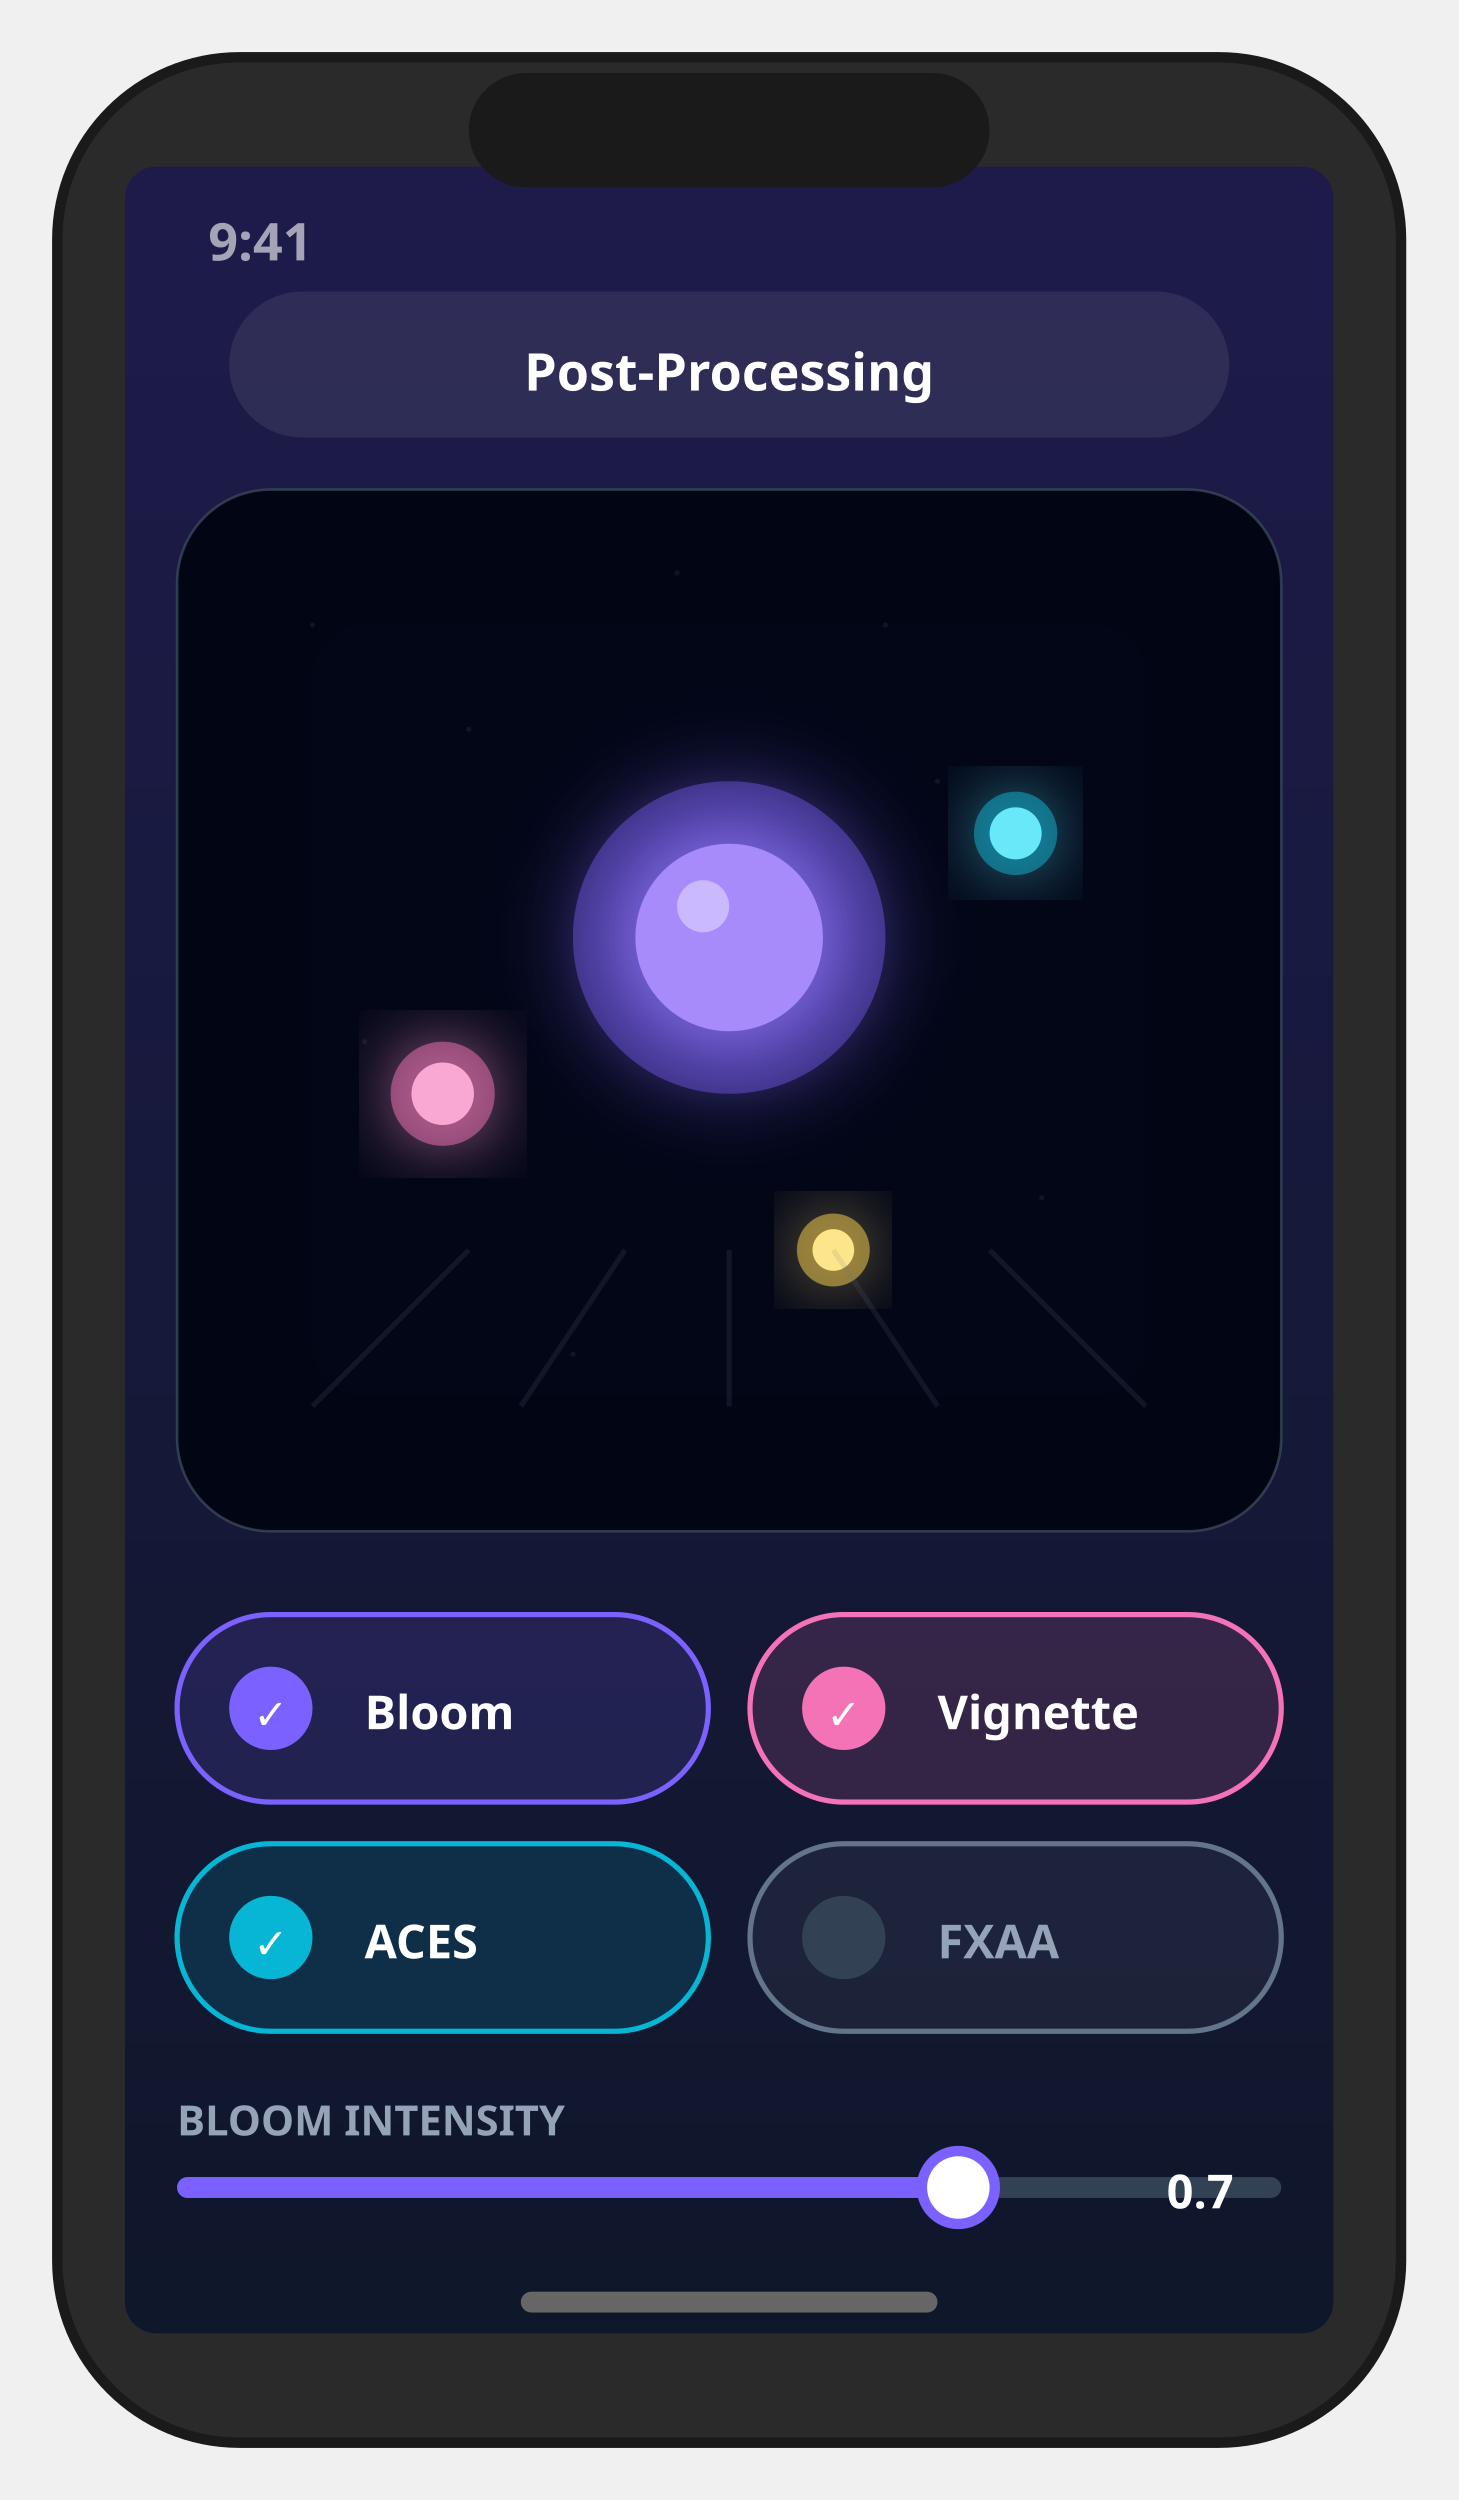
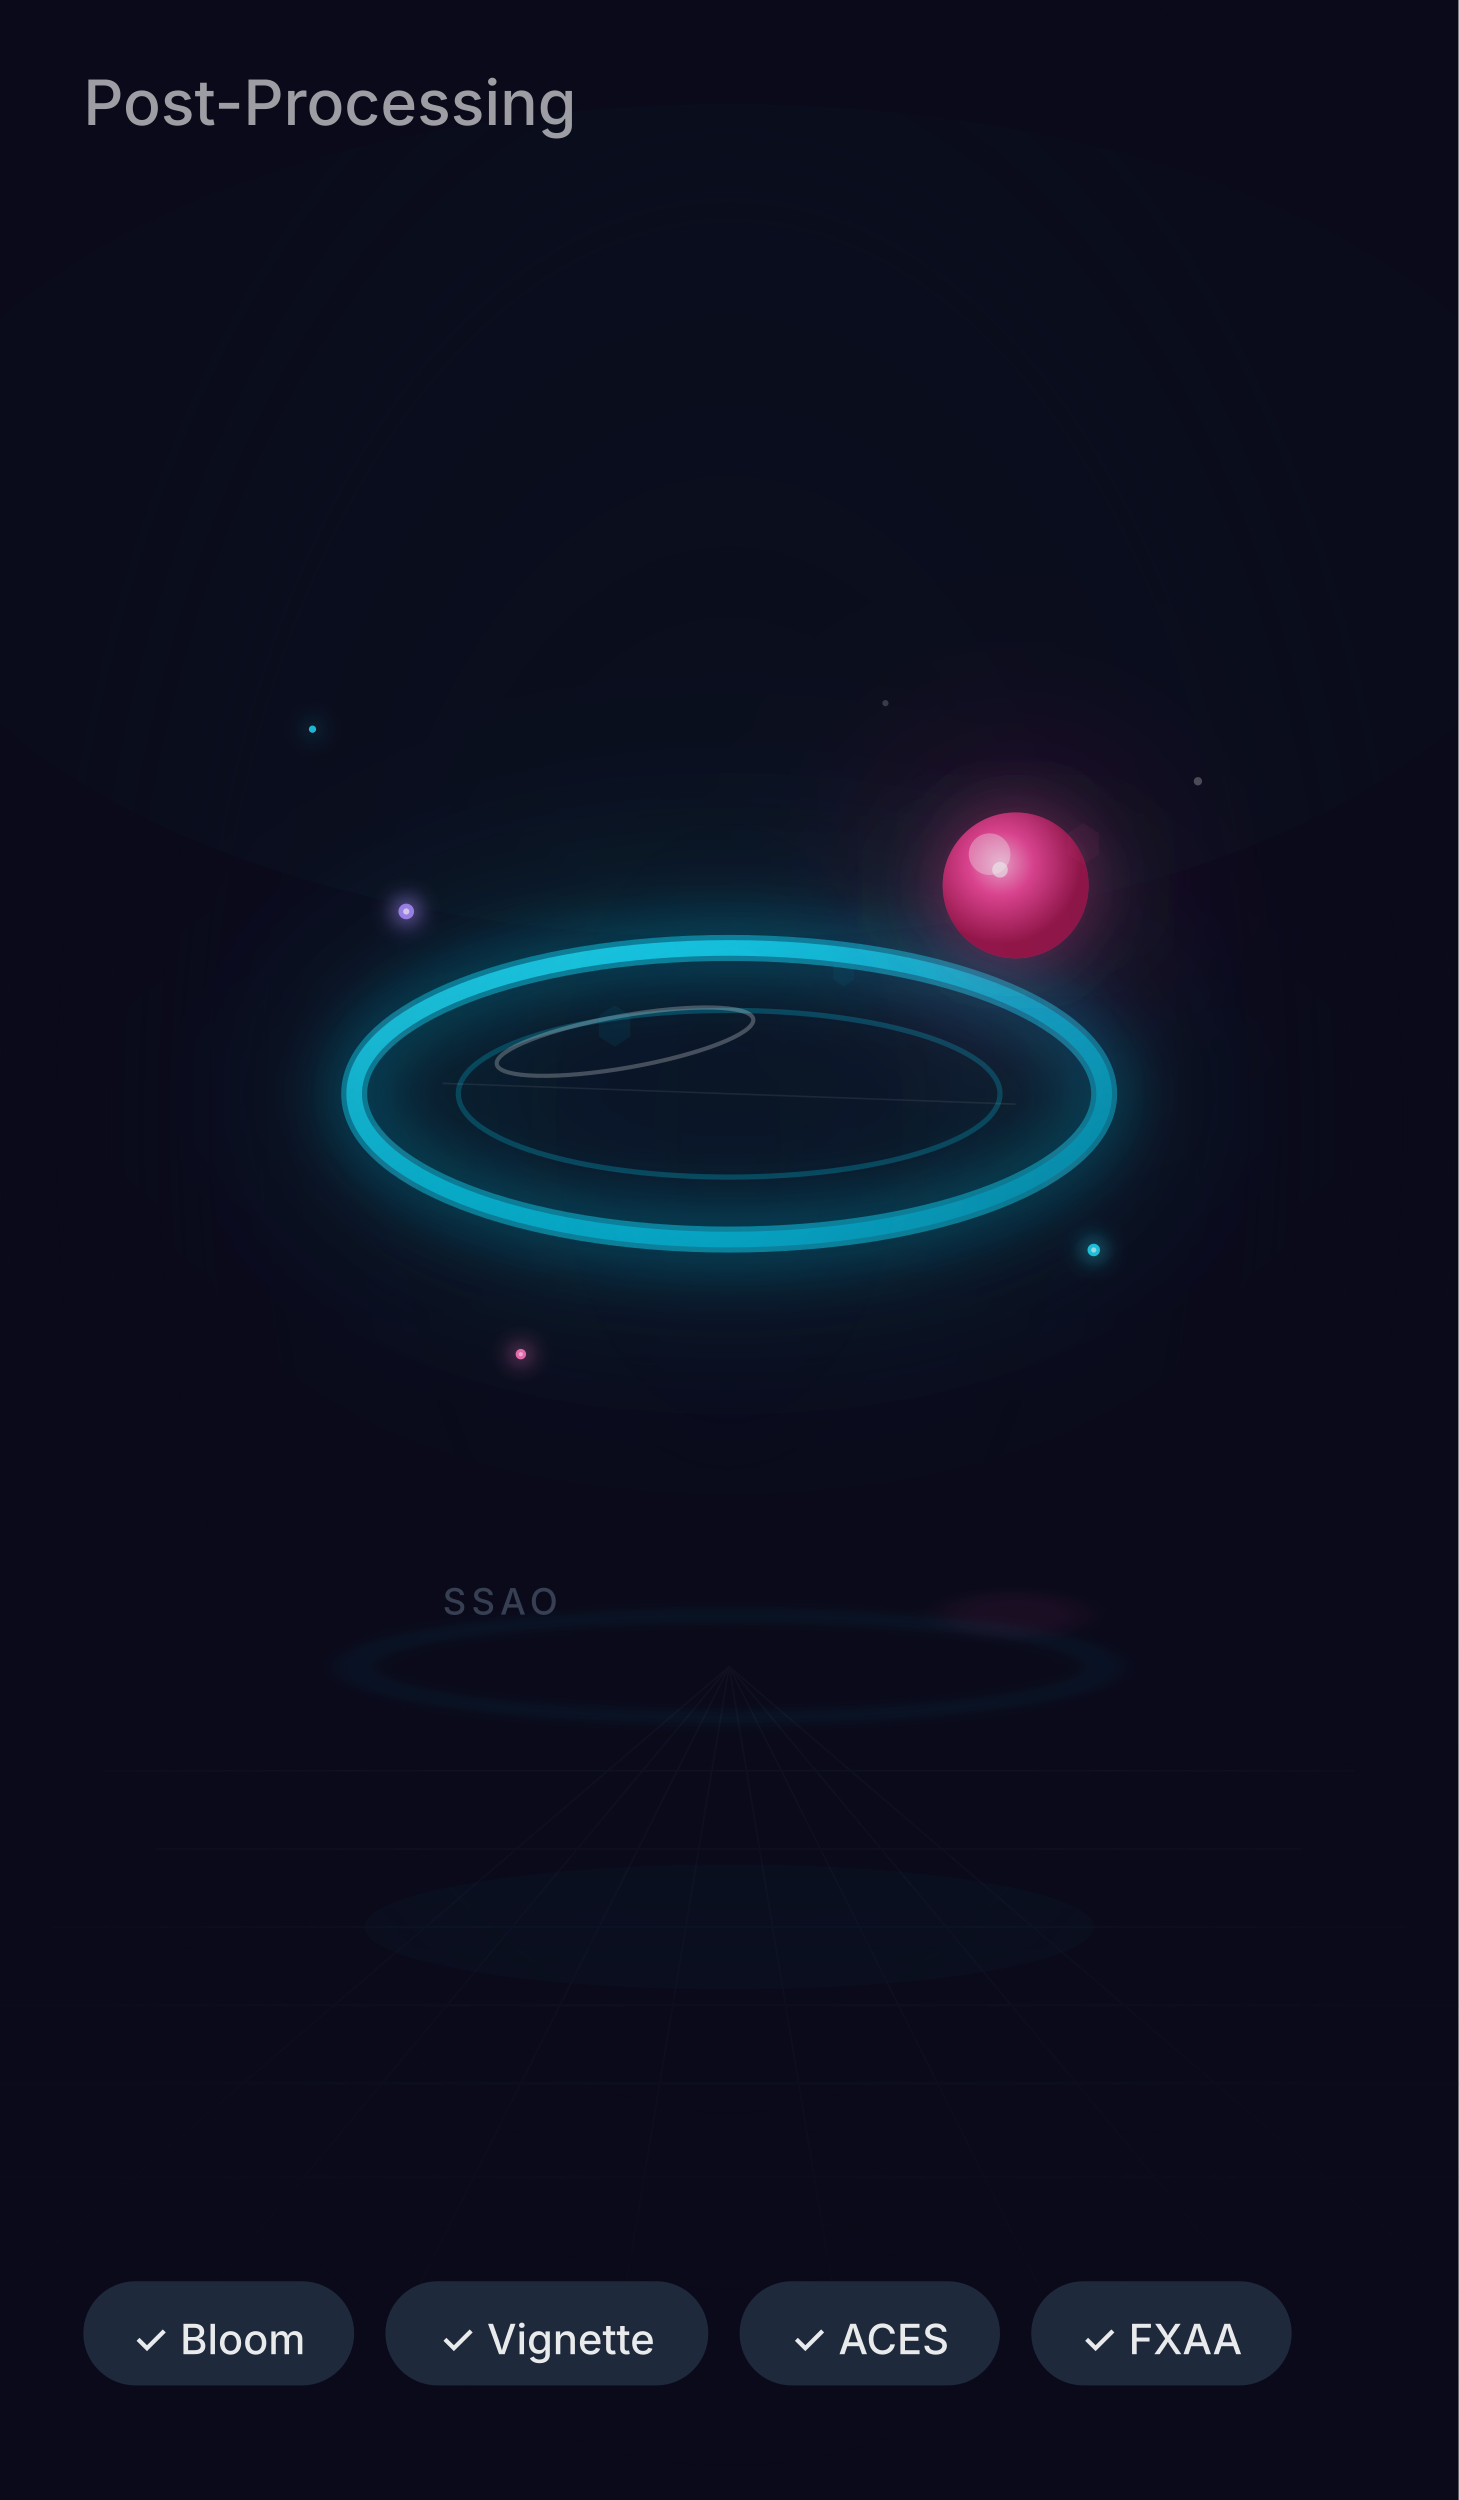
<svg xmlns="http://www.w3.org/2000/svg" viewBox="0 0 280 480" fill="none">
  <defs>
-     <linearGradient id="pp-bg" x1="0" y1="0" x2="0" y2="1">
-       <stop offset="0%" stop-color="#1E1B4B" />
-       <stop offset="100%" stop-color="#0F172A" />
+     <filter id="bloom-inner" x="-50%" y="-50%" width="200%" height="200%">
+       <feGaussianBlur stdDeviation="6" result="blur" />
+       <feComposite in="blur" in2="SourceGraphic" operator="over" />
+     </filter>
+     <filter id="bloom-outer" x="-80%" y="-80%" width="260%" height="260%">
+       <feGaussianBlur stdDeviation="15" />
+     </filter>
+     <filter id="bloom-mega" x="-100%" y="-100%" width="300%" height="300%">
+       <feGaussianBlur stdDeviation="25" />
+     </filter>
+     <filter id="bloom-small" x="-100%" y="-100%" width="300%" height="300%">
+       <feGaussianBlur stdDeviation="4" />
+     </filter>
+     <filter id="bloom-particle" x="-200%" y="-200%" width="500%" height="500%">
+       <feGaussianBlur stdDeviation="2" />
+     </filter>
+     <filter id="reflection-blur" x="-20%" y="-20%" width="140%" height="140%">
+       <feGaussianBlur stdDeviation="3" />
+     </filter>
+     <radialGradient id="vignette" cx="50%" cy="45%" r="55%">
+       <stop offset="0%" stop-color="#0A0A1A" stop-opacity="0" />
+       <stop offset="65%" stop-color="#0A0A1A" stop-opacity="0.15" />
+       <stop offset="100%" stop-color="#0A0A1A" stop-opacity="0.7" />
+     </radialGradient>
+     <radialGradient id="sphere-magenta" cx="40%" cy="35%" r="55%">
+       <stop offset="0%" stop-color="#F9A8D4" />
+       <stop offset="40%" stop-color="#EC4899" />
+       <stop offset="100%" stop-color="#9D174D" />
+     </radialGradient>
+     <linearGradient id="floor-fade" x1="0" y1="0" x2="0" y2="1">
+       <stop offset="0%" stop-color="#0A0A1A" stop-opacity="0" />
+       <stop offset="100%" stop-color="#0A0A1A" stop-opacity="0.85" />
    </linearGradient>
-     <filter id="pp-bloom" x="-30%" y="-30%" width="160%" height="160%">
-       <feGaussianBlur stdDeviation="8" result="blur" />
-       <feMerge>
-         <feMergeNode in="blur" />
-         <feMergeNode in="SourceGraphic" />
-       </feMerge>
-     </filter>
-     <filter id="pp-vignette">
-       <feFlood flood-color="black" flood-opacity="0.4" />
-       <feComposite in2="SourceGraphic" operator="in" />
-       <feGaussianBlur stdDeviation="30" />
-       <feComposite in2="SourceGraphic" operator="over" />
-     </filter>
+     <linearGradient id="torus-grad" x1="0" y1="0" x2="1" y2="1">
+       <stop offset="0%" stop-color="#22D3EE" />
+       <stop offset="50%" stop-color="#06B6D4" />
+       <stop offset="100%" stop-color="#0891B2" />
+     </linearGradient>
+     <clipPath id="scene-clip">
+       <rect x="0" y="0" width="280" height="480" rx="0" />
+     </clipPath>
  </defs>
-   <rect x="10" y="10" width="260" height="460" rx="36" fill="#1A1A1A" />
-   <rect x="12" y="12" width="256" height="456" rx="34" fill="#2A2A2A" />
-   <rect x="24" y="32" width="232" height="416" rx="6" fill="url(#pp-bg)" />
-   <rect x="90" y="14" width="100" height="22" rx="11" fill="#1A1A1A" />
-   <text x="40" y="50" font-family="system-ui" font-size="10" fill="white" font-weight="600" opacity="0.6">9:41</text>
-   <rect x="44" y="56" width="192" height="28" rx="14" fill="rgba(255,255,255,0.08)" />
-   <text x="140" y="75" font-family="system-ui" font-size="10" fill="white" text-anchor="middle" font-weight="700">Post-Processing</text>
-   <rect x="34" y="94" width="212" height="200" rx="18" fill="#020617" stroke="#334155" stroke-width="0.5" />
-   <rect x="34" y="94" width="212" height="200" rx="18" fill="black" opacity="0.15" />
-   <rect x="60" y="120" width="160" height="148" rx="10" fill="#020617" />
-   <g filter="url(#pp-bloom)">
-     <circle cx="140" cy="180" r="30" fill="#7B61FF" opacity="0.4" />
-     <circle cx="140" cy="180" r="18" fill="#A78BFA" />
+   <rect width="280" height="480" fill="#0A0A1A" />
+   <ellipse cx="140" cy="100" rx="160" ry="80" fill="#06B6D4" opacity="0.02" />
+   <g opacity="0.25">
+     <line x1="20" y1="340" x2="260" y2="340" stroke="#1E293B" stroke-width="0.3" />
+     <line x1="30" y1="355" x2="250" y2="355" stroke="#1E293B" stroke-width="0.35" />
+     <line x1="10" y1="370" x2="270" y2="370" stroke="#1E293B" stroke-width="0.4" />
+     <line x1="0" y1="385" x2="280" y2="385" stroke="#1E293B" stroke-width="0.45" />
+     <line x1="0" y1="400" x2="280" y2="400" stroke="#1E293B" stroke-width="0.5" />
+     <line x1="0" y1="418" x2="280" y2="418" stroke="#1E293B" stroke-width="0.5" />
+     <line x1="140" y1="320" x2="0" y2="440" stroke="#1E293B" stroke-width="0.3" />
+     <line x1="140" y1="320" x2="40" y2="440" stroke="#1E293B" stroke-width="0.3" />
+     <line x1="140" y1="320" x2="80" y2="440" stroke="#1E293B" stroke-width="0.3" />
+     <line x1="140" y1="320" x2="120" y2="440" stroke="#1E293B" stroke-width="0.3" />
+     <line x1="140" y1="320" x2="160" y2="440" stroke="#1E293B" stroke-width="0.3" />
+     <line x1="140" y1="320" x2="200" y2="440" stroke="#1E293B" stroke-width="0.3" />
+     <line x1="140" y1="320" x2="240" y2="440" stroke="#1E293B" stroke-width="0.3" />
+     <line x1="140" y1="320" x2="280" y2="440" stroke="#1E293B" stroke-width="0.3" />
  </g>
-   <circle cx="135" cy="174" r="5" fill="white" opacity="0.4" />
-   <g filter="url(#pp-bloom)">
-     <circle cx="85" cy="210" r="10" fill="#F472B6" opacity="0.5" />
-     <circle cx="85" cy="210" r="6" fill="#F9A8D4" />
+   <ellipse cx="140" cy="370" rx="70" ry="12" fill="#06B6D4" opacity="0.04" />
+   <g filter="url(#bloom-mega)">
+     <ellipse cx="140" cy="210" rx="72" ry="28" fill="none" stroke="#06B6D4" stroke-width="18" opacity="0.12" />
  </g>
-   <g filter="url(#pp-bloom)">
-     <circle cx="195" cy="160" r="8" fill="#06B6D4" opacity="0.5" />
-     <circle cx="195" cy="160" r="5" fill="#67E8F9" />
+   <g filter="url(#bloom-outer)">
+     <ellipse cx="140" cy="210" rx="72" ry="28" fill="none" stroke="#06B6D4" stroke-width="10" opacity="0.25" />
  </g>
-   <g filter="url(#pp-bloom)">
-     <circle cx="160" cy="240" r="7" fill="#FCD34D" opacity="0.5" />
-     <circle cx="160" cy="240" r="4" fill="#FDE68A" />
+   <g filter="url(#bloom-inner)">
+     <ellipse cx="140" cy="210" rx="72" ry="28" fill="none" stroke="#06B6D4" stroke-width="5" opacity="0.6" />
  </g>
-   <g opacity="0.15">
-     <line x1="60" y1="270" x2="90" y2="240" stroke="#64748B" />
-     <line x1="100" y1="270" x2="120" y2="240" stroke="#64748B" />
-     <line x1="140" y1="270" x2="140" y2="240" stroke="#64748B" />
-     <line x1="180" y1="270" x2="160" y2="240" stroke="#64748B" />
-     <line x1="220" y1="270" x2="190" y2="240" stroke="#64748B" />
+   <ellipse cx="140" cy="210" rx="72" ry="28" fill="none" stroke="url(#torus-grad)" stroke-width="3" />
+   <ellipse cx="140" cy="210" rx="52" ry="16" fill="none" stroke="#06B6D4" stroke-width="1" opacity="0.3" />
+   <ellipse cx="120" cy="200" rx="25" ry="5" fill="none" stroke="white" stroke-width="0.8" opacity="0.25" transform="rotate(-10, 120, 200)" />
+   <g filter="url(#bloom-mega)">
+     <circle cx="195" cy="170" r="22" fill="#EC4899" opacity="0.1" />
  </g>
-   <g opacity="0.06">
-     <circle cx="60" cy="120" r="0.5" fill="white" />
-     <circle cx="90" cy="140" r="0.5" fill="white" />
-     <circle cx="130" cy="110" r="0.5" fill="white" />
-     <circle cx="180" cy="150" r="0.5" fill="white" />
-     <circle cx="70" cy="200" r="0.5" fill="white" />
-     <circle cx="200" cy="230" r="0.5" fill="white" />
-     <circle cx="110" cy="260" r="0.5" fill="white" />
-     <circle cx="170" cy="120" r="0.5" fill="white" />
+   <g filter="url(#bloom-outer)">
+     <circle cx="195" cy="170" r="18" fill="#EC4899" opacity="0.2" />
  </g>
-   <g transform="translate(34, 310)">
-     <rect x="0" y="0" width="102" height="36" rx="18" fill="rgba(123,97,255,0.15)" stroke="#7B61FF" stroke-width="1" />
-     <circle cx="18" cy="18" r="8" fill="#7B61FF" />
-     <text x="18" y="22" font-family="system-ui" font-size="8" fill="white" text-anchor="middle" font-weight="700">✓</text>
-     <text x="36" y="22" font-family="system-ui" font-size="9" fill="white" font-weight="600">Bloom</text>
-     <rect x="110" y="0" width="102" height="36" rx="18" fill="rgba(244,114,182,0.15)" stroke="#F472B6" stroke-width="1" />
-     <circle cx="128" cy="18" r="8" fill="#F472B6" />
-     <text x="128" y="22" font-family="system-ui" font-size="8" fill="white" text-anchor="middle" font-weight="700">✓</text>
-     <text x="146" y="22" font-family="system-ui" font-size="9" fill="white" font-weight="600">Vignette</text>
+   <g filter="url(#bloom-inner)">
+     <circle cx="195" cy="170" r="14" fill="#EC4899" opacity="0.4" />
  </g>
-   <g transform="translate(34, 354)">
-     <rect x="0" y="0" width="102" height="36" rx="18" fill="rgba(6,182,212,0.15)" stroke="#06B6D4" stroke-width="1" />
-     <circle cx="18" cy="18" r="8" fill="#06B6D4" />
-     <text x="18" y="22" font-family="system-ui" font-size="8" fill="white" text-anchor="middle" font-weight="700">✓</text>
-     <text x="36" y="22" font-family="system-ui" font-size="9" fill="white" font-weight="600">ACES</text>
-     <rect x="110" y="0" width="102" height="36" rx="18" fill="rgba(255,255,255,0.05)" stroke="#64748B" stroke-width="1" />
-     <circle cx="128" cy="18" r="8" fill="#334155" />
-     <text x="146" y="22" font-family="system-ui" font-size="9" fill="#94A3B8" font-weight="600">FXAA</text>
+   <circle cx="195" cy="170" r="14" fill="url(#sphere-magenta)" />
+   <circle cx="190" cy="164" r="4" fill="white" opacity="0.35" />
+   <circle cx="192" cy="167" r="1.5" fill="white" opacity="0.6" />
+   <g filter="url(#bloom-particle)">
+     <circle cx="78" cy="175" r="2.5" fill="#A78BFA" opacity="0.8" />
  </g>
-   <g transform="translate(34, 400)">
-     <text x="0" y="10" font-family="system-ui" font-size="8" fill="#94A3B8" font-weight="600">BLOOM INTENSITY</text>
-     <rect x="0" y="18" width="212" height="4" rx="2" fill="#334155" />
-     <rect x="0" y="18" width="150" height="4" rx="2" fill="#7B61FF" />
-     <circle cx="150" cy="20" r="7" fill="white" stroke="#7B61FF" stroke-width="2" />
-     <text x="190" y="24" font-family="system-ui" font-size="9" fill="white" font-weight="600">0.7</text>
+   <circle cx="78" cy="175" r="1.5" fill="#A78BFA" />
+   <circle cx="78" cy="175" r="0.6" fill="white" opacity="0.7" />
+   <g filter="url(#bloom-particle)">
+     <circle cx="210" cy="240" r="2" fill="#22D3EE" opacity="0.7" />
  </g>
-   <rect x="100" y="440" width="80" height="4" rx="2" fill="#666" />
+   <circle cx="210" cy="240" r="1.2" fill="#22D3EE" />
+   <circle cx="210" cy="240" r="0.5" fill="white" opacity="0.6" />
+   <g filter="url(#bloom-particle)">
+     <circle cx="100" cy="260" r="1.8" fill="#F472B6" opacity="0.7" />
+   </g>
+   <circle cx="100" cy="260" r="1" fill="#F472B6" />
+   <circle cx="100" cy="260" r="0.4" fill="white" opacity="0.5" />
+   <g filter="url(#bloom-particle)">
+     <circle cx="60" cy="140" r="1.2" fill="#22D3EE" opacity="0.5" />
+   </g>
+   <circle cx="60" cy="140" r="0.7" fill="#22D3EE" />
+   <circle cx="230" cy="150" r="0.8" fill="white" opacity="0.3" />
+   <circle cx="170" cy="135" r="0.6" fill="white" opacity="0.2" />
+   <g filter="url(#reflection-blur)" opacity="0.12" transform="translate(0, 320) scale(1, -0.35) translate(0, -210)">
+     <ellipse cx="140" cy="210" rx="72" ry="28" fill="none" stroke="#06B6D4" stroke-width="4" />
+   </g>
+   <g filter="url(#reflection-blur)" opacity="0.08" transform="translate(0, 310) scale(1, -0.3) translate(0, -170)">
+     <circle cx="195" cy="170" r="14" fill="#EC4899" />
+   </g>
+   <rect x="0" y="330" width="280" height="150" fill="url(#floor-fade)" />
+   <polygon points="115,195 118,193 121,195 121,199 118,201 115,199" fill="#06B6D4" opacity="0.08" />
+   <polygon points="205,160 208,158 211,160 211,164 208,166 205,164" fill="#EC4899" opacity="0.07" />
+   <polygon points="160,185 162,183.5 164,185 164,188 162,189.5 160,188" fill="#06B6D4" opacity="0.06" />
+   <line x1="85" y1="208" x2="195" y2="212" stroke="white" stroke-width="0.3" opacity="0.08" />
+   <rect width="280" height="480" fill="url(#vignette)" />
+   <text x="16" y="24" font-family="system-ui, -apple-system, sans-serif" font-size="12" fill="white" opacity="0.6" font-weight="500">Post-Processing</text>
+   <text x="85" y="310" font-family="system-ui, -apple-system, sans-serif" font-size="7" fill="#64748B" opacity="0.5" font-weight="500" letter-spacing="1">SSAO</text>
+   <g transform="translate(16, 438)">
+     <rect x="0" y="0" width="52" height="20" rx="10" fill="#1E293B" />
+     <text x="26" y="14" font-family="system-ui, -apple-system, sans-serif" font-size="8" fill="white" text-anchor="middle" font-weight="500" opacity="0.9">✓ Bloom</text>
+     <rect x="58" y="0" width="62" height="20" rx="10" fill="#1E293B" />
+     <text x="89" y="14" font-family="system-ui, -apple-system, sans-serif" font-size="8" fill="white" text-anchor="middle" font-weight="500" opacity="0.9">✓ Vignette</text>
+     <rect x="126" y="0" width="50" height="20" rx="10" fill="#1E293B" />
+     <text x="151" y="14" font-family="system-ui, -apple-system, sans-serif" font-size="8" fill="white" text-anchor="middle" font-weight="500" opacity="0.9">✓ ACES</text>
+     <rect x="182" y="0" width="50" height="20" rx="10" fill="#1E293B" />
+     <text x="207" y="14" font-family="system-ui, -apple-system, sans-serif" font-size="8" fill="white" text-anchor="middle" font-weight="500" opacity="0.9">✓ FXAA</text>
+   </g>
</svg>
